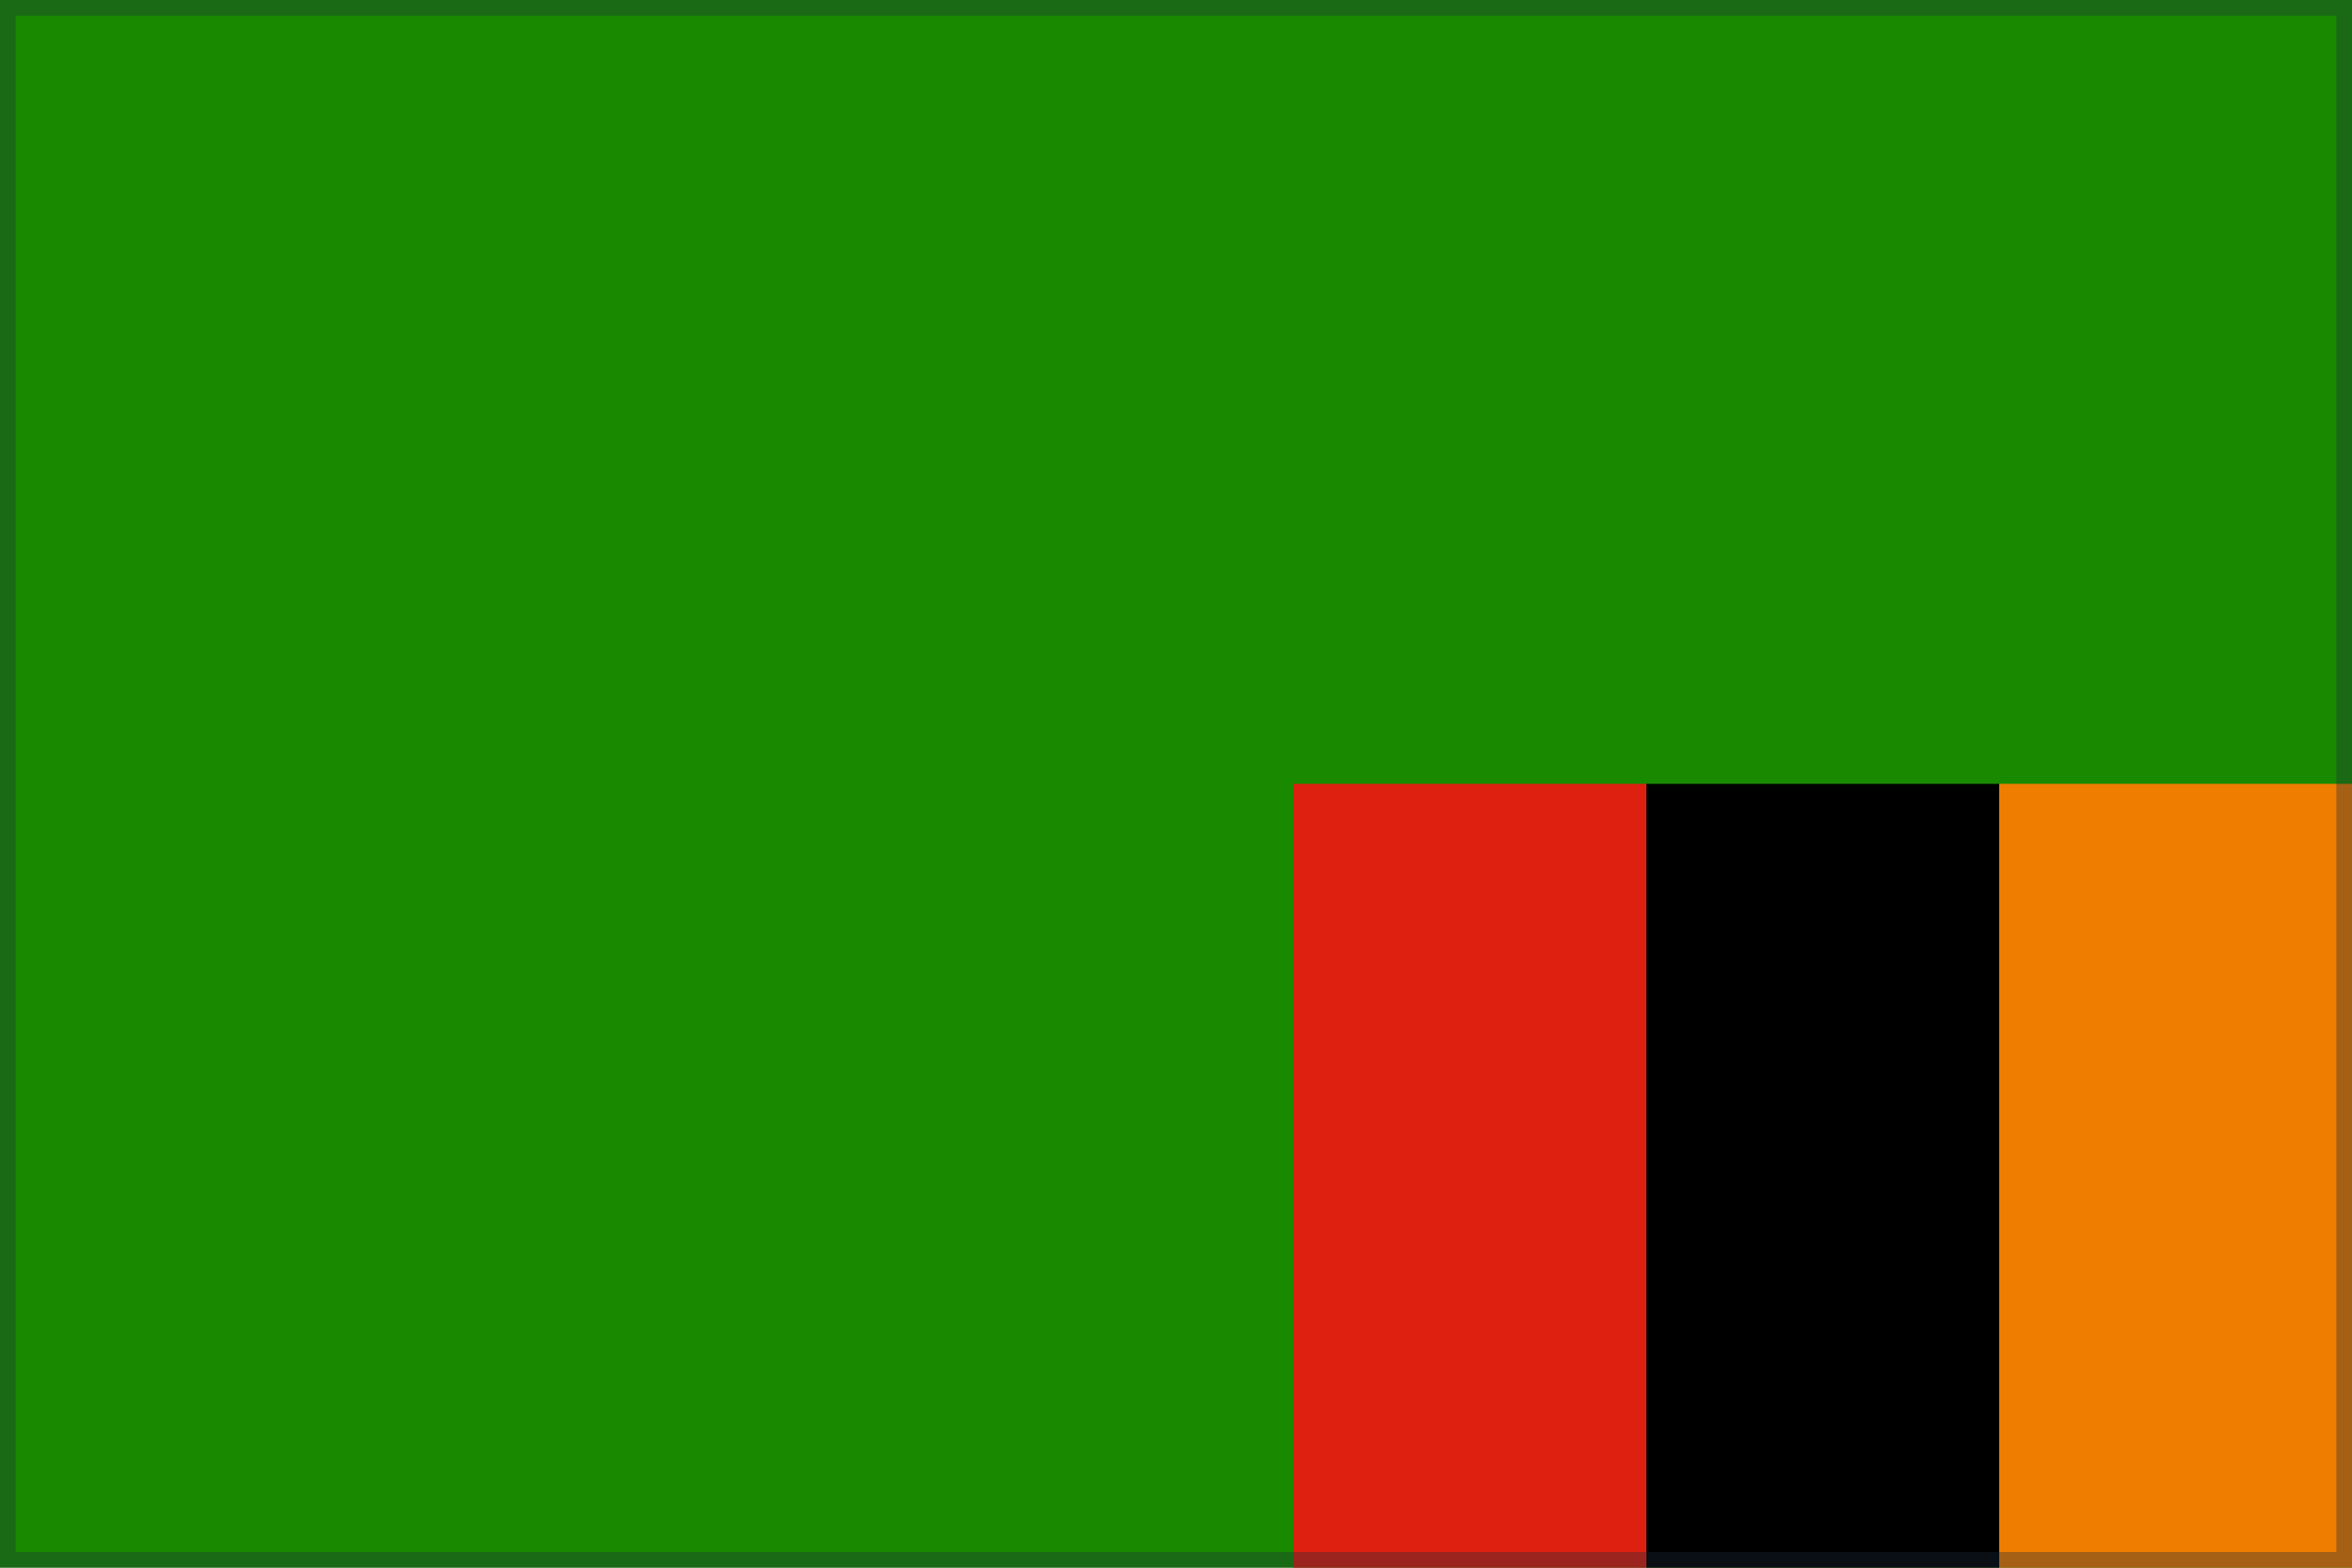
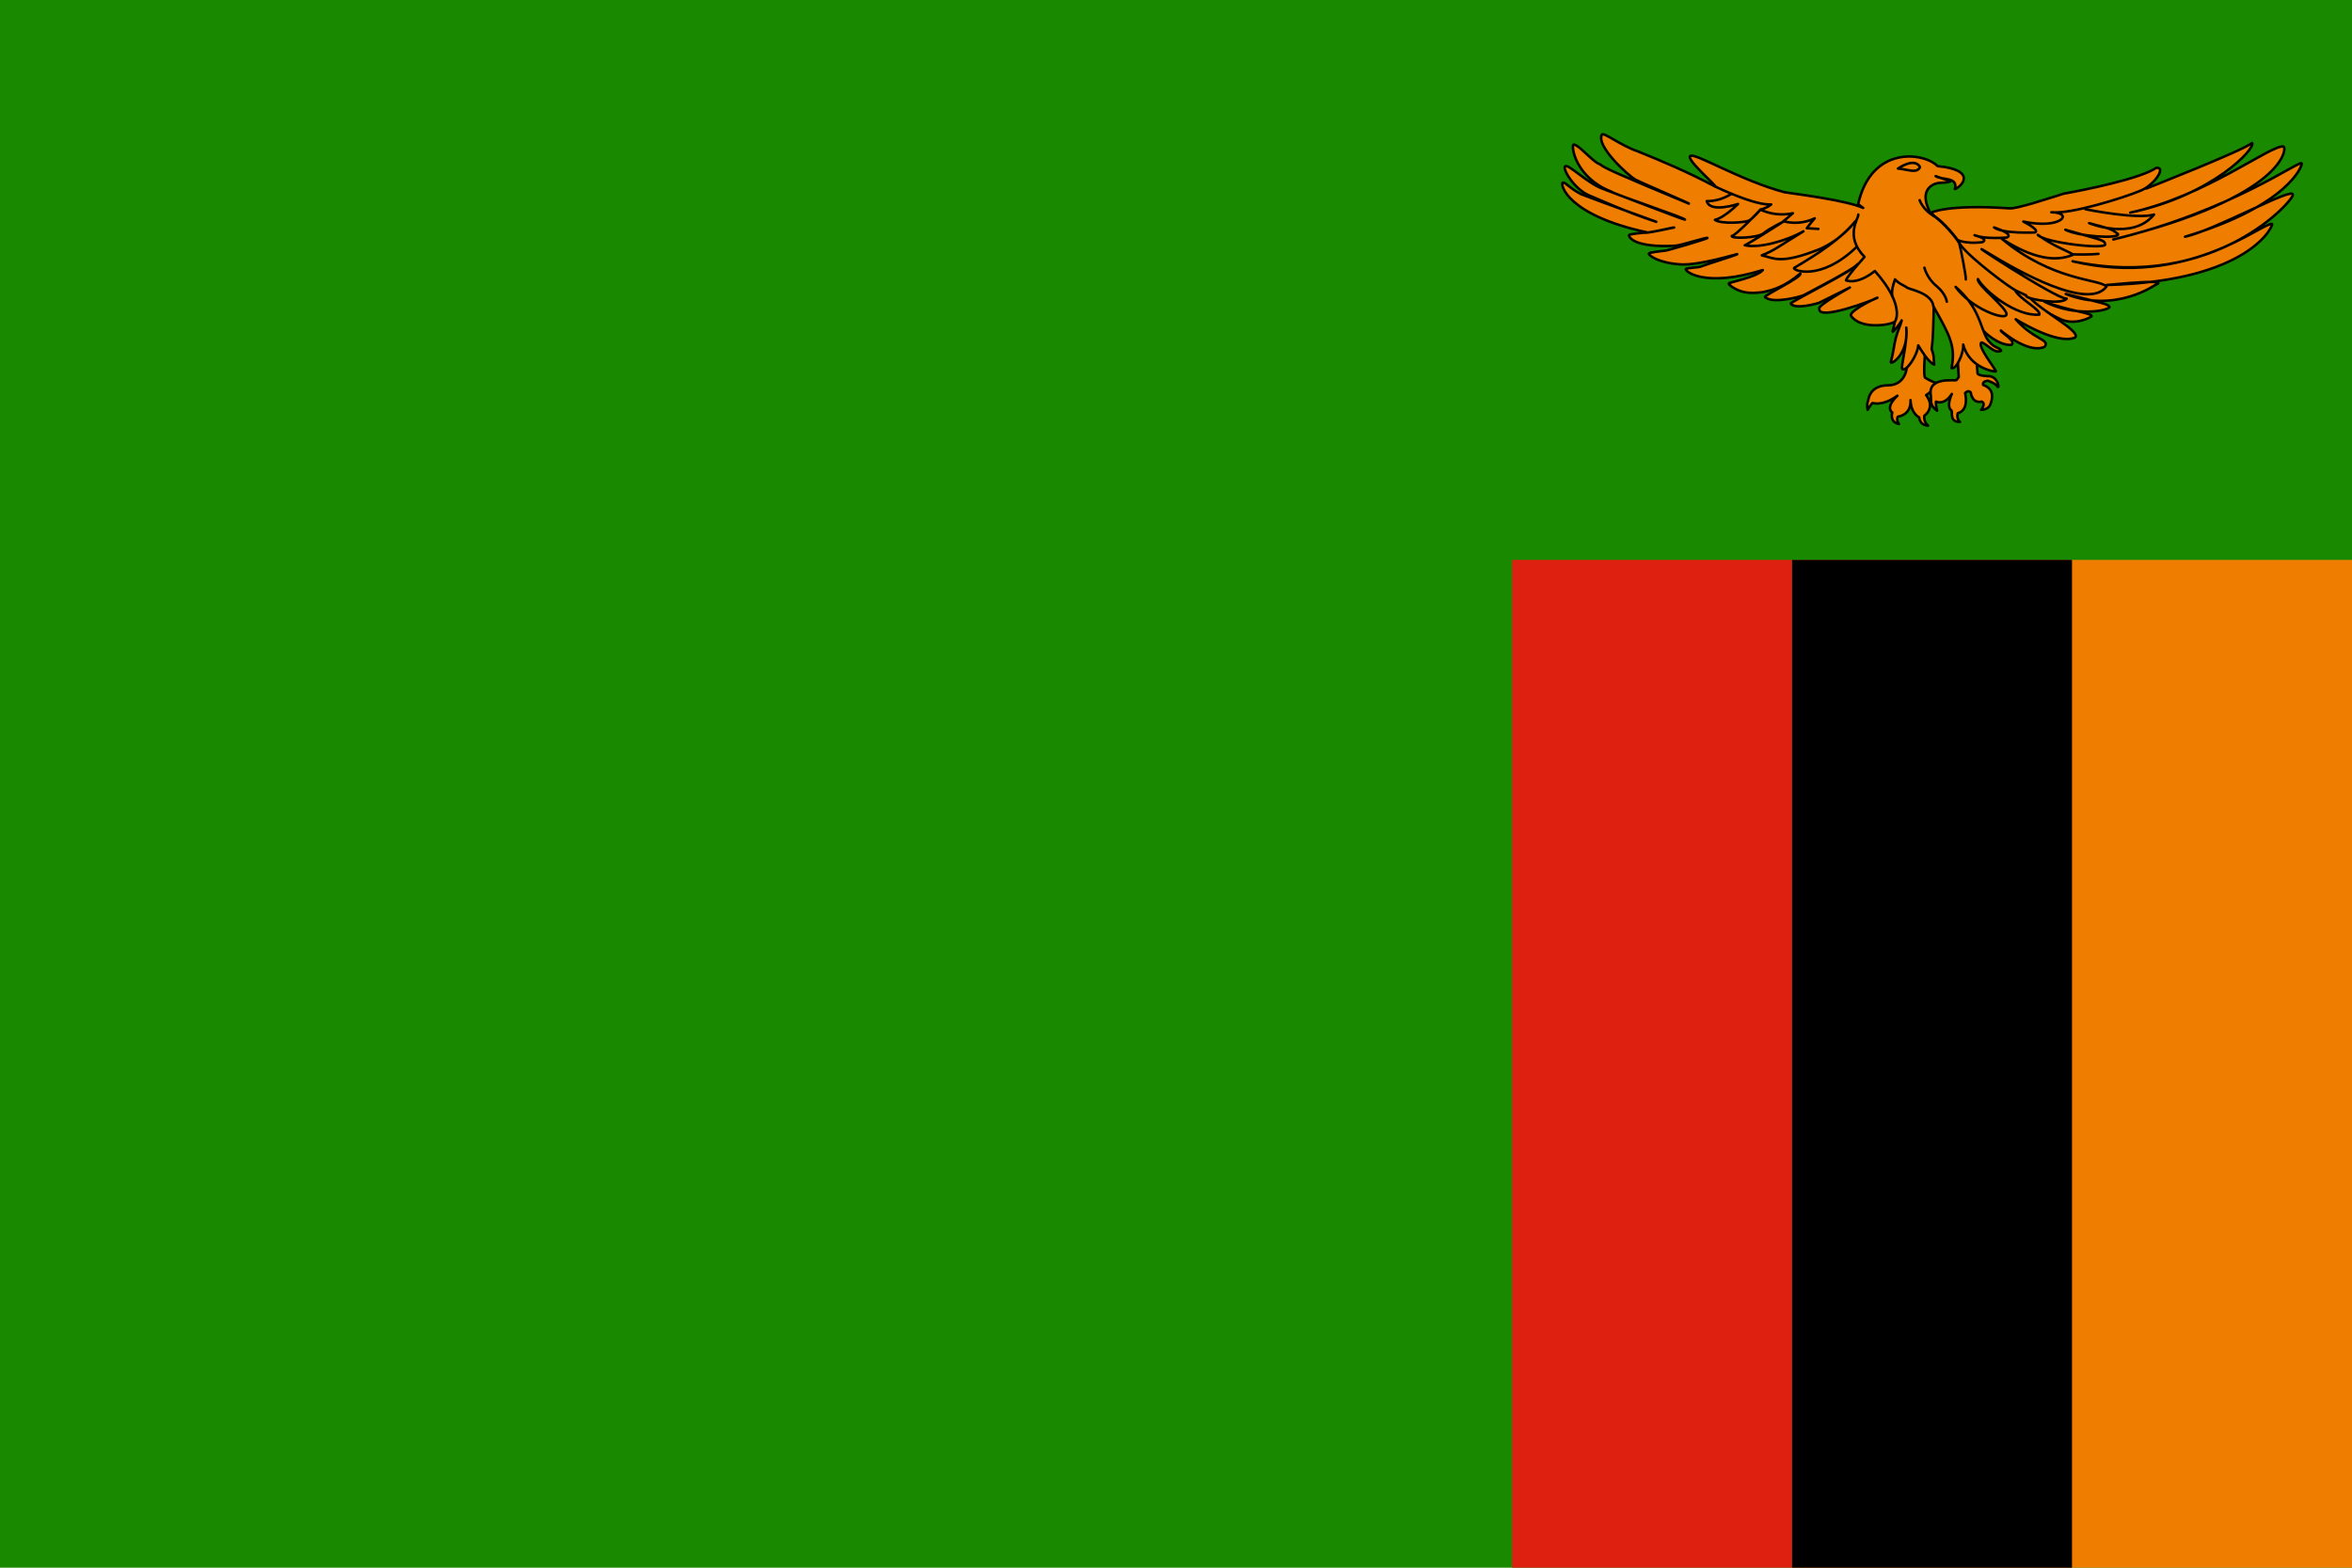
- <svg xmlns="http://www.w3.org/2000/svg" viewBox="0 0 300 200" width="300" height="200" preserveAspectRatio="xMidYMid meet">
-   <rect width="300" height="200" fill="#198A00" />
-   <rect x="165.0" y="100.0" width="45.0" height="100.0" fill="#DE2010" />
-   <rect x="210.0" y="100.0" width="45.0" height="100.0" fill="#000000" />
-   <rect x="255.0" y="100.0" width="45.0" height="100.0" fill="#EF7D00" />
-   <rect x="1" y="1" width="298" height="198" fill="none" stroke="rgba(30,45,60,0.35)" stroke-width="2" />
+ <svg xmlns="http://www.w3.org/2000/svg" viewBox="0 0 2100 1400">
+   <path fill="#198a00" d="M0 0h2100v1400H0z" />
+   <path fill="#de2010" d="M1350 500h500v900h-500z" />
+   <path fill="#ef7d00" d="M1600 500h500v900h-500z" />
+   <path d="M1600 500h250v900h-250z" />
+   <g fill="#ef7d00" stroke="#000" stroke-width="2.25" stroke-linecap="round" stroke-linejoin="round">
+     <path d="M1916.425 168.334s86.002-33.706 94.334-40.656c3.79 4.17-34.476 46.564-108.731 62.2 67.435-14.594 125.023-60.462 136.768-59.072 3.41.695 2.65 44.826-151.923 83.05 106.837-25.715 168.97-72.973 168.213-67.76.757 1.042-10.608 37.18-104.185 65.327 26.141-5.56 96.987-45.174 96.23-37.529 2.272 3.128-68.574 86.524-196.627 59.421 102.292 24.324 168.59-34.402 178.062-33.36 1.895.348-18.944 51.429-147.753 54.556 61.755-5.907 43.946-.348 43.946-.348s-36.37 26.061-80.317 8.341c34.476 8.688 38.264 9.034 39.021 11.814-2.272 3.474-30.687 8.687-57.964-4.866 21.973 8.34 41.674 9.73 42.052 12.858-.378 1.042-14.395 8.34-26.897 3.128-12.502-5.214-127.676-70.193-127.676-70.193l196.249-49.343zm-230.712 175.771c-17.257 0-17.734 14.085-17.734 14.085s-1.424 1.017-.474 7.844c2.85-4.649 4.275-6.1 4.275-6.1 1.9.29 9.816 2.468 22.324-6.535-11.4 10.89-4.59 14.957-4.59 14.957s-2.692 8.568 6.014 10.311c-2.69-3.486-1.107-6.535-1.107-6.535s12.19-1.161 11.4-14.811c.475 12.341 7.758 15.391 7.758 15.391s0 6.825 7.915 7.407c-4.273-3.486-3.325-8.859-3.325-8.859s10.292-6.825 1.584-18.443c5.225-2.76 9.5-10.455 9.5-10.455s-7.124-2.76-10.449-5.082c-1.585-3.051-.158-19.75-.158-19.75l-4.276-21.639-12.192 33.693c.474-4.793.792 14.521-16.465 14.521z" />
+     <path d="M1770.944 295.514c.378.348 12.882 13.206 25.004 12.51 4.545-3.474-9.472-11.119-9.472-12.857 4.925 4.17 25.762 20.501 39.023 14.594 5.303-6.95-9.472-5.906-25.763-24.671 11.365 6.95 39.78 22.239 53.04 16.332 5.685-5.56-29.551-22.936-41.296-36.487l-30.307-14.246-41.296 30.927zm-46.599-105.635s14.017-7.645 70.088-3.823c6.062.695 38.264-10.077 48.494-13.204 16.29-2.78 68.193-13.205 82.212-22.935 9.85-1.042-2.654 16.68-15.154 20.85-13.262 5.56-61.376 20.849-78.425 18.764 20.459.348 9.094 15.637-25.005 8.34 16.292 8.34 10.23 9.73 10.23 9.73s-28.792 1.39-36.37-4.518c19.323 6.602 11.366 9.035 11.366 9.035s-19.7 1.737-28.794-2.085c14.017 3.822 6.82 6.255 6.82 6.255s-11.365 1.737-20.837-1.39c-9.47-3.128-23.868-25.02-24.625-25.02zm22.482 112.837l2.06 33.982s-1.11 1.743-2.06 2.76c-.95 1.016-26.283-3.632-22.8 14.085 0 7.262.16 9.149 5.543 13.215-1.426-4.792-.95-8.131-.95-8.131s7.124 3.921 14.091-6.825c-4.75 10.6-1.426 14.376-.317 14.667 1.109 1.889-1.899 10.455 7.6 10.31-3.64-3.195-1.9-7.843-1.9-7.843s9.976-1.45 6.492-18.006c3.642-3.34 5.066-.145 5.066-.145s1.108 9.874 9.816 7.842c3.96 2.032-.632 7.405-.632 7.405s6.332.146 8.232-4.792c1.9-4.937 4.117-13.796-6.334-17.426-1.266-3.484 4.118-3.775 4.118-3.775s6.65 2.032 8.549 5.082c1.9 3.05 1.267-7.986-6.966-9.149-10.133-.291-10.766-2.178-10.766-2.613 0-.437-1.741-24.687-2.533-31.658z" />
+     <path d="M1782.069 331.675c.124-1.558-17.286-23.059-12.869-25.838 4.415.833 11.656 10.613 17.522 7.438-1.778-3.811-7.018-1.665-12.97-11.423-5.948-11.032-6.817-27.593-27.654-45.658 13.49 19.116 44.092 30.322 45.388 24.748 1.296-5.575-26.946-26.653-25.5-31.733 5.617 10.433 33.975 33.678 54.868 31.753 1.432-4.475-17.11-13.508-21.881-21.942-13.347-8.224-49.065-36.462-49.78-43.011-12.998-17.387-21.111-22.647-24.89-24.65-1.46-1.577-1.826-3.085-2.112-4.044-8.068-17.446 2.619-23.11 8.874-23.949 5.147-.524 6.642.182 10.346-1.463-4.386-1.574-8.77-3.046-13.156-4.62 5.719 3.848 20.325.46 17.16 11.542 6.403-2.235 20.03-17.104-15.444-20.46-11.545-12.147-59.009-19.128-70.89 33.888.95.743 1.446 1.354 4.465 3.422-14.989-6.663-55.421-11.802-69.992-13.961-39.364-10.417-80.244-35.52-84.174-32.433-5.256 2.14 23.784 26.92 22.274 27.468-25.18-13.466-48.182-23.006-69.585-31.687-15.058-5.163-30.14-17.182-31.802-14.896-5.542 10.53 24.14 36.996 29.662 40.11 5.523 2.978 48.947 21.453 48.307 21.684-65.406-27.229-76.372-32.165-79.654-35.305-5.764-1.19-19.807-18.581-23.72-17.463-2.143 1.93 2.154 29.41 33.364 41.744 5.087 3.4 66.9 23.739 66.295 25.333-.15.399-70.798-26.743-73.542-27.714-13.621-4.899-30.334-22.07-33.459-20.14-2.982 1.753 7.705 20.339 21.468 26.168 7.215 2.92 34.887 15.492 59.819 23.493 1.591.527-44.815-16.141-67.126-24.693-10.116-5.15-14.88-11.568-16.42-10.187-2.28 1.38 3.682 28.837 75.38 44.33 1.888.737 25.237-5.074 24.083-4.303-.289.193-23.186 4.765-25.415 4.608-1.984-.278-14.528 1.362-14.755 1.959-.758 1.857 4.545 11.688 41.564 9.638 4.733-.261 30.416-8.579 28.258-6.79-1.08.896-34.973 10.997-37.554 11.196-2.242.291-14.15 1.433-14.59 2.595-.537 1.584 8.814 8.58 28.694 9.702 17.602.857 51.05-9.865 50.378-9.17-.67.695-32.244 10.618-33.07 11.223-1.142.593-12.704 1.168-13.11 1.982-.942 2.026 16.678 17.138 68.787 1.01-5.235 6.486-30.493 10.921-30.457 12.09-.117.847 5.565 5.882 14.396 7.684 4.415.9 10.46.717 15.982-.083 9.918-1.821 20.37-5.42 33.65-16.678 1.587 3.533-33.174 19.668-31.542 21.207 7.537 6.41 32.576-.827 34.216-1.667 1.641-.842 48.215-24.93 48.055-27.718.723 3.573-60.046 33.859-59.39 35.101 3.9 5.71 24.66-.3 25.652-.825.99-.523 26.493-13.16 27.192-13.532.697-.373-29.973 16.464-27.24 19.027-1.321 10.933 47.898-7.546 51.755-9.847 1.929-1.15-23.644 10.313-23.712 15.759 8.235 12.77 34.603 8.719 38.67 5.91 2.035-1.405-2.393 9.486-.967 8.497.497-.205 5.735-5.886 7.75-9.998-.643 3.568-3.534 9.189-5.22 15.638-1.69 6.449-2.173 13.726-4.49 21.458-.532 3.396 16.247-6.64 13.81-30.631 1.436 12.479-5.299 35.813-3.536 37.026 3.525 2.426 13.27-11.621 14.255-21.12 2.894 4.798 8.968 14.813 14.193 17.117-.569-7.258.1-6.925-2.252-14.059 1.357-9.47 1.546-22.578 1.874-37.38 14.199 24.948 19.862 35.483 15.895 54.588 4.222 1.615 10.966-13.335 10.422-21.03 5.422 21.381 28.825 24.587 29.197 23.965z" />
+     <path d="M1545.575 173.288s-9.664 6.697-21.69 6.303c3.006 11.03 27.918 2.56 27.918 2.56s-12.027 12.213-20.617 14.183c5.154 3.94 26.845 2.56 30.497.591 3.65-1.97 10.093-9.652 10.093-9.652s-22.335 23.637-25.557 23.44c-.43 2.758 23.41 1.773 28.35-2.363 4.938-4.137 17.394-10.243 17.394-10.243s-32.643 20.88-34.147 20.88c12.241 2.954 36.724-3.546 52.402-12.41-23.195 14.182-25.34 16.743-37.153 21.47 10.524 2.167 15.89 8.668 51.542-5.515 20.403-8.864 31.998-25.016 31.998-25.016-12.67 15.561-32.644 28.76-54.762 41.76-1.29 2.363 23.622 12.014 55.406-18.32m60.992 18.122s2.148 9.258 10.738 16.35c8.592 7.09 9.236 13.984 9.236 13.984m-24.268-90.609s3.006 8.273 11.811 13.592c9.02 5.318 22.552 22.06 23.625 25.016 1.04 3.576 6.227 29.35 5.798 32.106" />
+     <path d="M1659.184 191.606c.644 3.152-12.672 19.107 5.582 37.82-16.537 18.515-16.535 20.88-16.535 20.88s9.234 4.727 25.77-8.274c27.274 30.73 18.186 44.792 18.186 44.792" />
+     <path d="M1690.014 265.13s-2.512-3.3 1.967-15.626c4.033 4.456 8.518 5.407 10.484 7.211 1.965 1.804 22.558 4.538 23.867 17.16m-12.109-124.443c0-.927-4.147-9.088-19.616 1.113 8.29.464 16.48 4.822 19.616-1.113zm147.646 37.319c.757.348 46.22 9.382 61.375 4.865-19.322 23.63-57.965 7.645-57.965 7.645 18.942 5.212 19.701 4.865 25.761 9.73 1.895 4.517-34.854 2.432-46.978-3.823 33.719 9.73 34.476 9.035 35.614 12.857 1.517 5.212-55.314-1.39-60.239-8.34 15.155 10.772 23.49 12.857 31.824 17.722-10.23 4.17-29.171 8.339-64.027-14.247 45.84 38.224 87.137 35.79 93.579 42.74-15.912 21.545-77.667-12.856-106.082-30.23-28.414-17.375 62.133 42.046 70.47 41.003-4.17 5.907-34.098.695-35.993-2.085m64.405-37.876c-5.302.695-21.214.695-23.487.348m-317.866-60.076s34.576 16.743 49.18 15.562c-3.866 3.348-9.666 4.727-9.666 4.727 3.652 1.379 13.746 6.303 28.995 3.152-3.652 3.348-8.377 7.091-8.377 7.091s13.101 4.53 27.92-2.56c-4.51 5.12-7.089 8.863-7.089 8.863l10.31.591" />
+   </g>
</svg>
